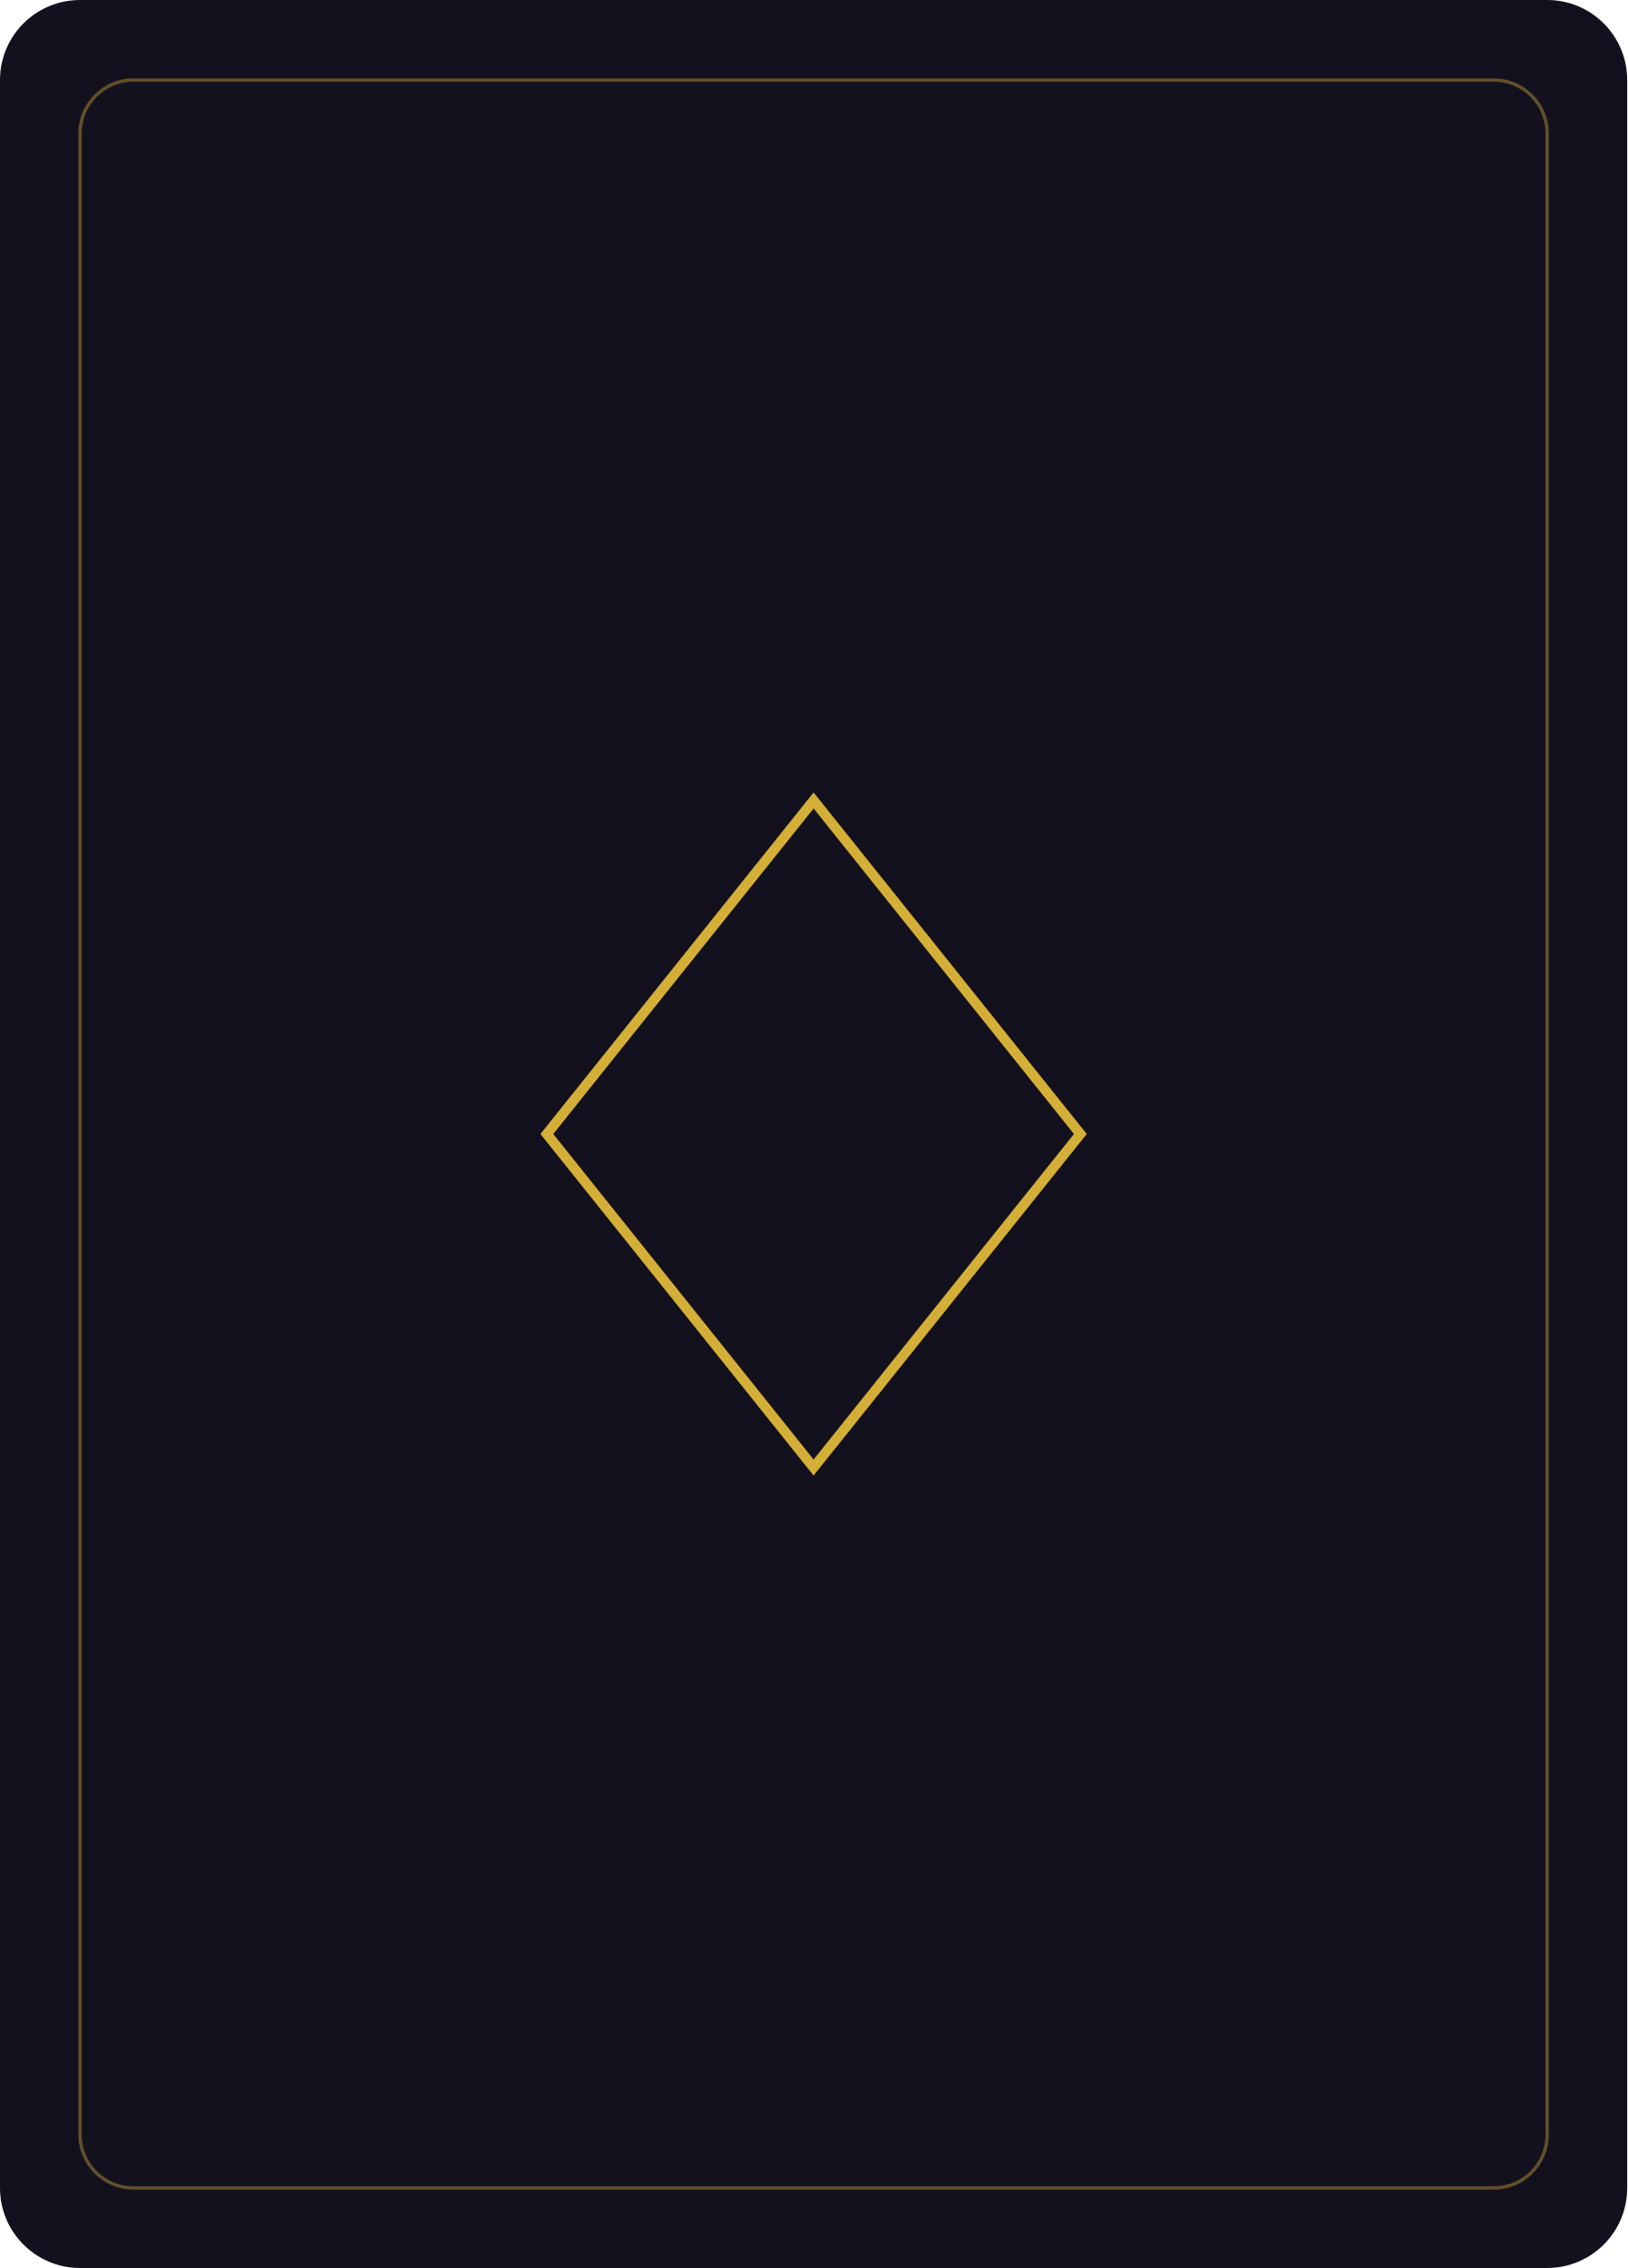
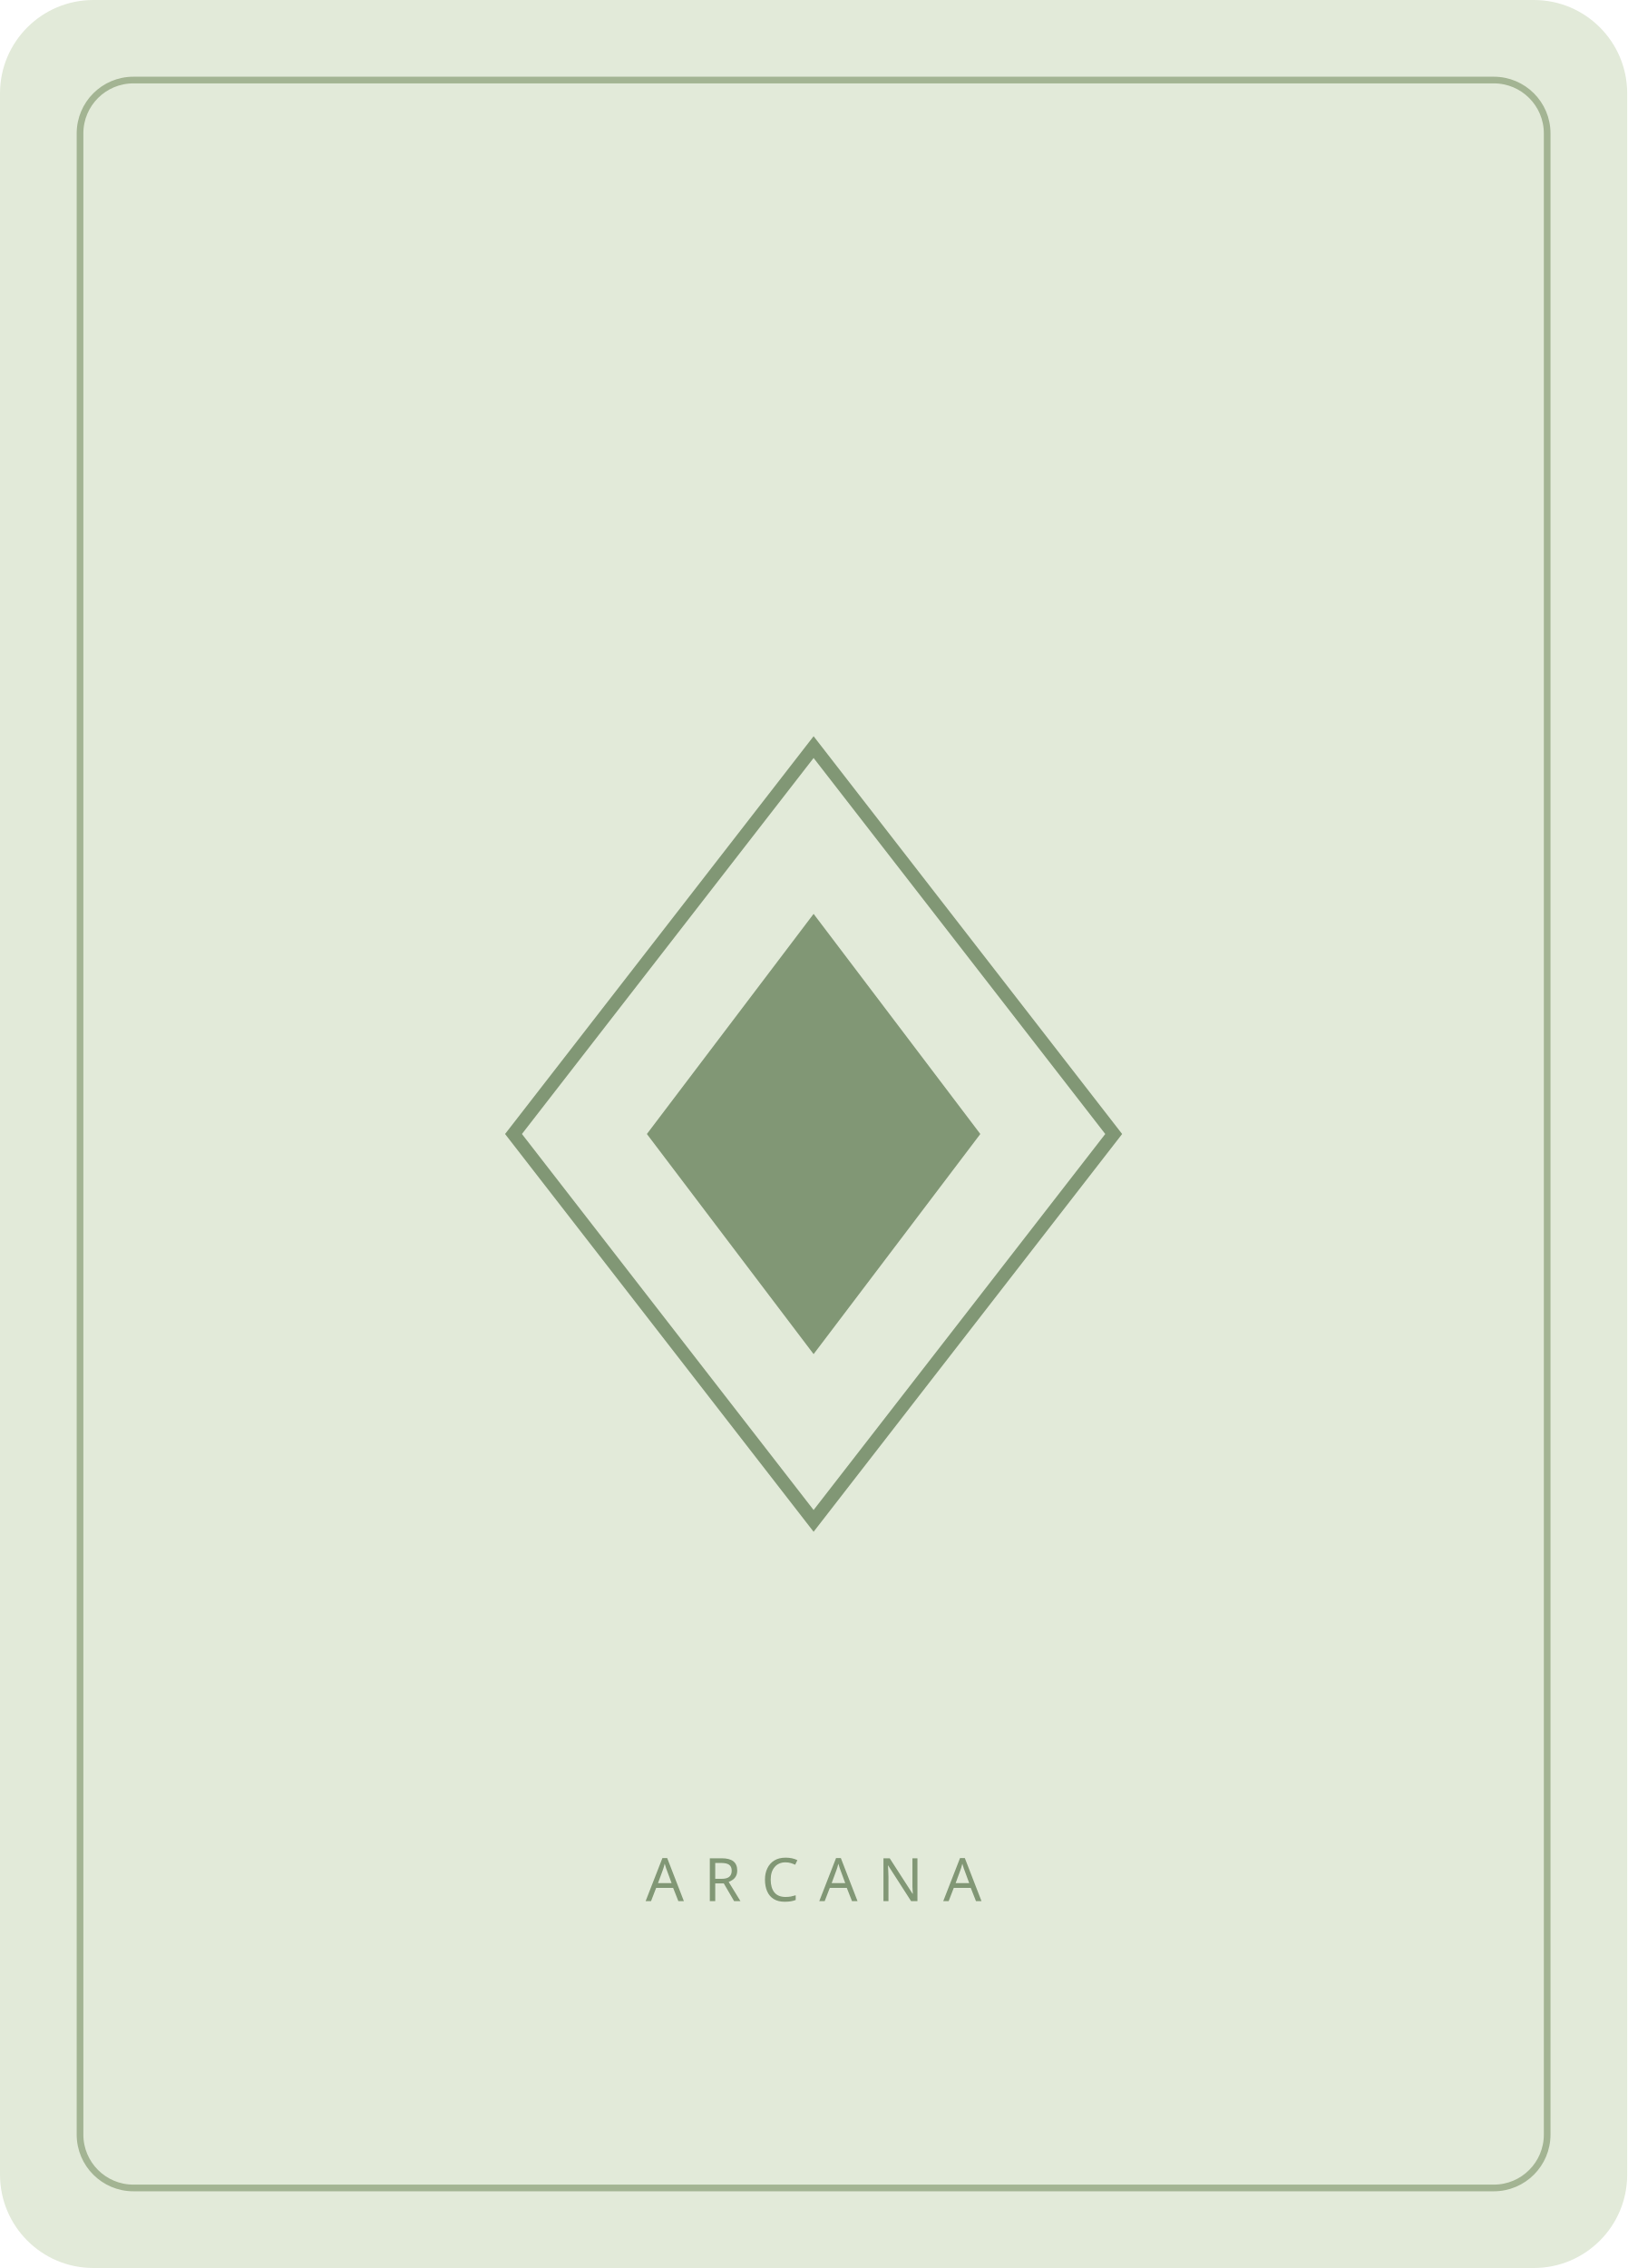
- <svg xmlns="http://www.w3.org/2000/svg" width="488" height="680" viewBox="0 0 488 680">
-   <rect width="488" height="680" rx="24" fill="#14111f" />
-   <rect x="24" y="24" width="440" height="632" rx="16" fill="none" stroke="#d4af37" stroke-opacity=".4" />
-   <path d="M244 240l80 100-80 100-80-100z" fill="none" stroke="#d4af37" stroke-width="3" />
+ <svg xmlns="http://www.w3.org/2000/svg" width="244" height="340" viewBox="0 0 244 340">
+   <rect width="244" height="340" rx="14" fill="#e2ead9" />
+   <rect x="12" y="12" width="220" height="316" rx="8" fill="none" stroke="#a3b493" />
+   <path d="m122 112 45 58-45 58-45-58Z" fill="none" stroke="#819775" stroke-width="2" />
+   <path d="m122 137 25 33-25 33-25-33Z" fill="#819775" />
+   <text x="122" y="285" font-family="sans-serif" font-size="9" letter-spacing="3" text-anchor="middle" fill="#819775">ARCANA</text>
</svg>
